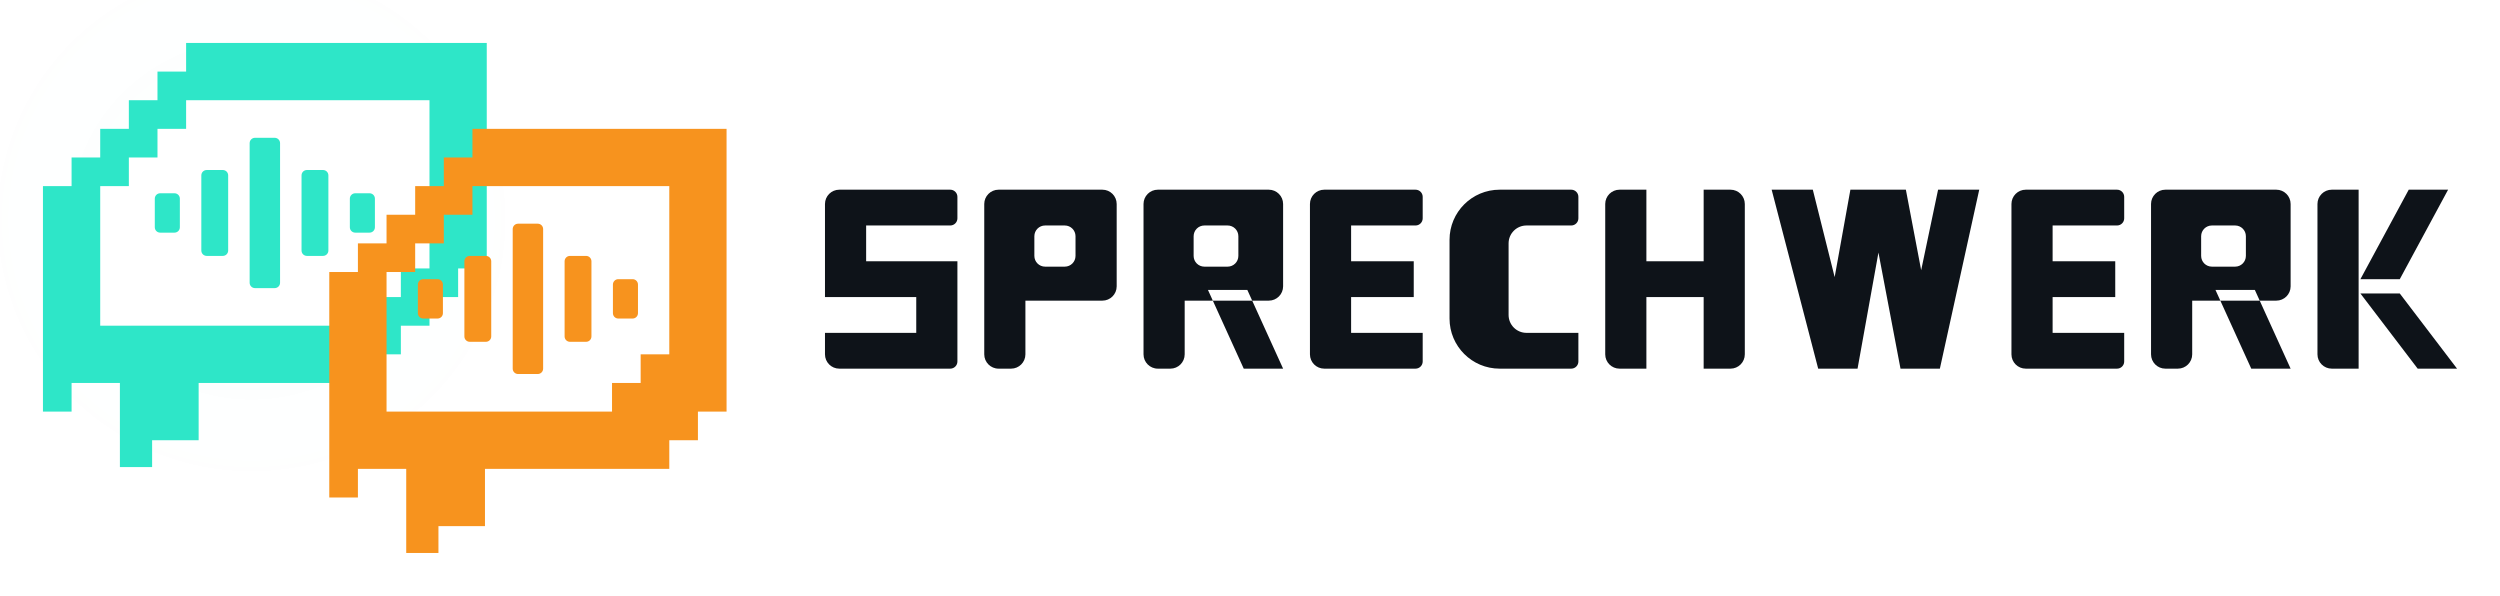
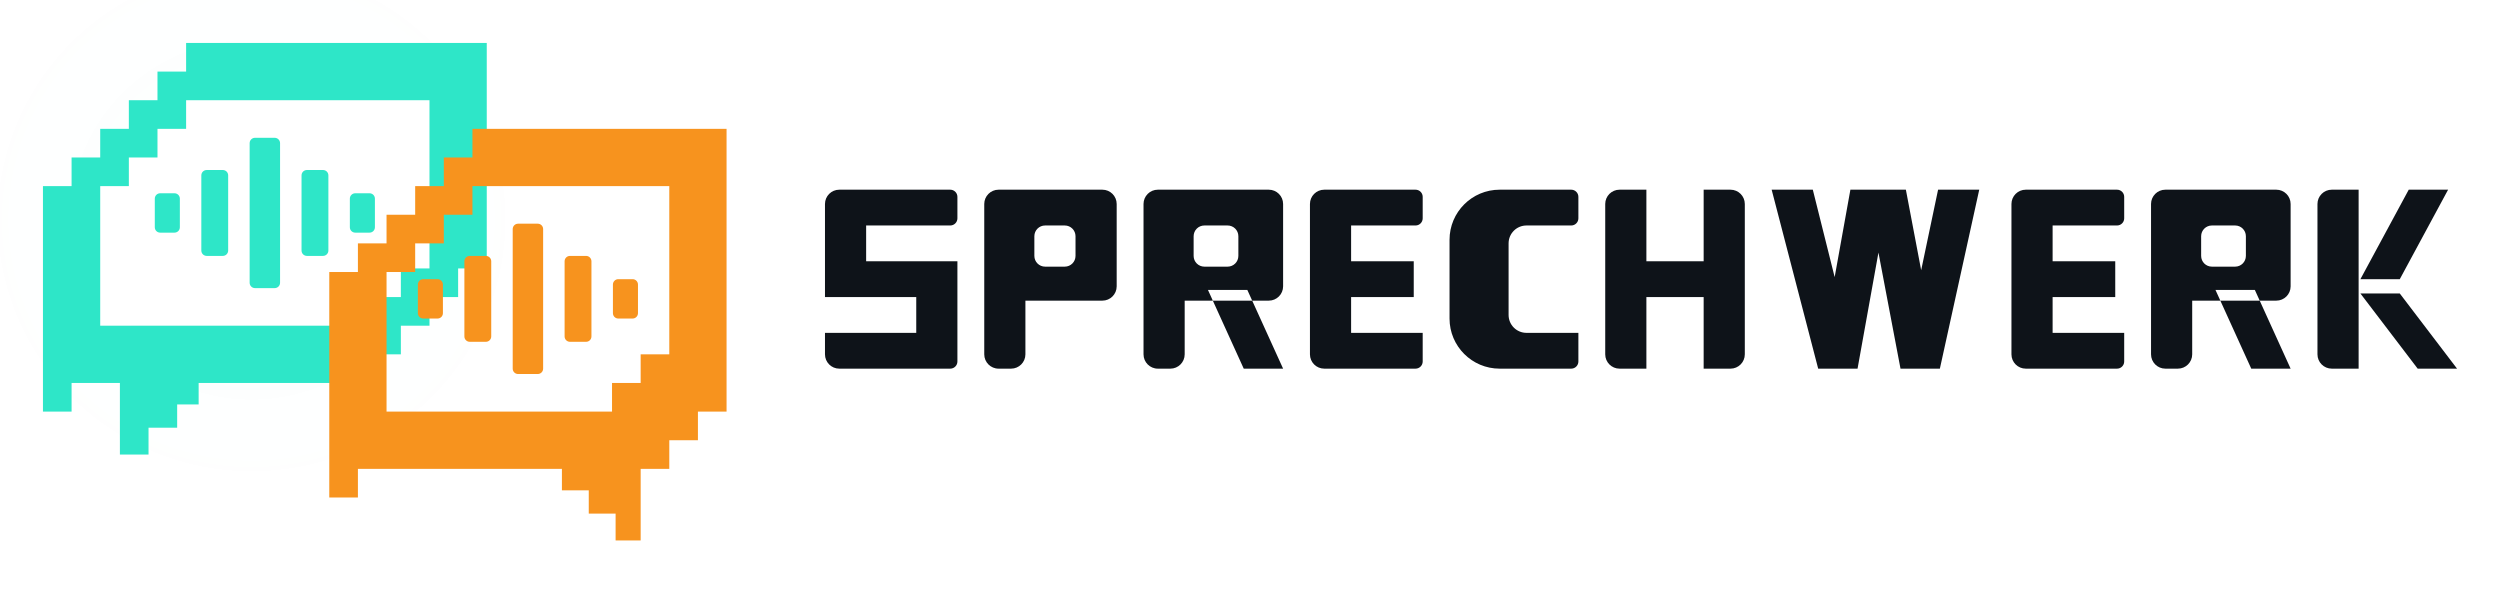
<svg xmlns="http://www.w3.org/2000/svg" width="1397" height="333" viewBox="0 0 1397 333">
  <defs>
    <radialGradient id="glut-tuerkis">
      <stop offset="0" stop-color="#2EE6C8" stop-opacity="0.30" />
      <stop offset="0.55" stop-color="#2EE6C8" stop-opacity="0.10" />
      <stop offset="1" stop-color="#2EE6C8" stop-opacity="0" />
    </radialGradient>
  </defs>
  <g id="zeichen" transform="translate(24 24)">
    <g id="blase-hinten">
      <mask id="loch-hinten" maskUnits="userSpaceOnUse" x="-80" y="-80" width="408" height="450">
        <rect x="-80" y="-80" width="408" height="450" fill="#0E1319" />
        <path d="M80 32 L80 48 L64 48 L64 64 L48 64 L48 80 L32 80 L32 158 L168 158 L184 158 L184 142 L200 142 L200 126 L216 126 L216 110 L216 32 L48 32 L80 32 Z" fill="#000000" />
      </mask>
      <ellipse cx="116.56" cy="98.8" rx="163.68" ry="161.5" fill="url(#glut-tuerkis)" mask="url(#loch-hinten)" />
-       <path d="M43 165 L87 165 L87 222 L61 222 L61 237 L43 237 L43 165 Z M80 0 L232 0 L248 0 L248 16 L248 110 L248 126 L232 126 L232 142 L216 142 L216 158 L200 158 L200 174 L184 174 L184 190 L168 190 L16 190 L16 206 L0 206 L0 80 L16 80 L16 64 L32 64 L32 48 L48 48 L48 32 L64 32 L64 16 L80 16 L80 0 Z M80 32 L80 48 L64 48 L64 64 L48 64 L48 80 L32 80 L32 158 L168 158 L184 158 L184 142 L200 142 L200 126 L216 126 L216 110 L216 32 L48 32 L80 32 Z" fill="#2EE6C8" fill-rule="nonzero" />
+       <path d="M43 190 L87 190 L87 202 L75 202 L75 215 L59 215 L59 230 L43 230 Z M80 0 L232 0 L248 0 L248 16 L248 110 L248 126 L232 126 L232 142 L216 142 L216 158 L200 158 L200 174 L184 174 L184 190 L168 190 L16 190 L16 206 L0 206 L0 80 L16 80 L16 64 L32 64 L32 48 L48 48 L48 32 L64 32 L64 16 L80 16 L80 0 Z M80 32 L80 48 L64 48 L64 64 L48 64 L48 80 L32 80 L32 158 L168 158 L184 158 L184 142 L200 142 L200 126 L216 126 L216 110 L216 32 L48 32 L80 32 Z" fill="#2EE6C8" fill-rule="nonzero" />
      <path d="M65.5 84 H73.5 A3 3 0 0 1 76.5 87 V103 A3 3 0 0 1 73.5 106 H65.5 A3 3 0 0 1 62.5 103 V87 A3 3 0 0 1 65.5 84 Z" fill="#2EE6C8" />
      <path d="M91.5 71 H100.5 A3 3 0 0 1 103.5 74 V116 A3 3 0 0 1 100.5 119 H91.5 A3 3 0 0 1 88.5 116 V74 A3 3 0 0 1 91.5 71 Z" fill="#2EE6C8" />
      <path d="M118.5 53 H129.5 A3 3 0 0 1 132.5 56 V134 A3 3 0 0 1 129.5 137 H118.5 A3 3 0 0 1 115.5 134 V56 A3 3 0 0 1 118.5 53 Z" fill="#2EE6C8" />
      <path d="M147.5 71 H156.5 A3 3 0 0 1 159.5 74 V116 A3 3 0 0 1 156.5 119 H147.5 A3 3 0 0 1 144.5 116 V74 A3 3 0 0 1 147.5 71 Z" fill="#2EE6C8" />
      <path d="M174.5 84 H182.5 A3 3 0 0 1 185.5 87 V103 A3 3 0 0 1 182.5 106 H174.5 A3 3 0 0 1 171.5 103 V87 A3 3 0 0 1 174.5 84 Z" fill="#2EE6C8" />
    </g>
    <g id="blase-vorn" transform="translate(160 48)">
-       <path d="M43 165 L87 165 L87 222 L61 222 L61 237 L43 237 L43 165 Z M80 0 L206 0 L222 0 L222 16 L222 142 L222 158 L206 158 L206 174 L190 174 L190 190 L174 190 L16 190 L16 206 L0 206 L0 80 L16 80 L16 64 L32 64 L32 48 L48 48 L48 32 L64 32 L64 16 L80 16 L80 0 Z M80 32 L80 48 L64 48 L64 64 L48 64 L48 80 L32 80 L32 158 L142 158 L158 158 L158 142 L174 142 L174 126 L190 126 L190 110 L190 32 L48 32 L80 32 Z" fill="#F7931E" fill-rule="nonzero" />
+       <path d="M130 190 L174 190 L174 230 L160 230 L160 215 L145 215 L145 202 L130 202 Z M80 0 L206 0 L222 0 L222 16 L222 142 L222 158 L206 158 L206 174 L190 174 L190 190 L174 190 L16 190 L16 206 L0 206 L0 80 L16 80 L16 64 L32 64 L32 48 L48 48 L48 32 L64 32 L64 16 L80 16 L80 0 Z M80 32 L80 48 L64 48 L64 64 L48 64 L48 80 L32 80 L32 158 L142 158 L158 158 L158 142 L174 142 L174 126 L190 126 L190 110 L190 32 L48 32 L80 32 Z" fill="#F7931E" fill-rule="nonzero" />
      <path d="M52.5 84 H60.5 A3 3 0 0 1 63.5 87 V103 A3 3 0 0 1 60.5 106 H52.5 A3 3 0 0 1 49.5 103 V87 A3 3 0 0 1 52.5 84 Z" fill="#F7931E" />
      <path d="M78.5 71 H87.5 A3 3 0 0 1 90.5 74 V116 A3 3 0 0 1 87.5 119 H78.5 A3 3 0 0 1 75.5 116 V74 A3 3 0 0 1 78.5 71 Z" fill="#F7931E" />
      <path d="M105.5 53 H116.5 A3 3 0 0 1 119.5 56 V134 A3 3 0 0 1 116.5 137 H105.5 A3 3 0 0 1 102.5 134 V56 A3 3 0 0 1 105.5 53 Z" fill="#F7931E" />
      <path d="M134.5 71 H143.5 A3 3 0 0 1 146.5 74 V116 A3 3 0 0 1 143.5 119 H134.5 A3 3 0 0 1 131.5 116 V74 A3 3 0 0 1 134.5 71 Z" fill="#F7931E" />
      <path d="M161.5 84 H169.5 A3 3 0 0 1 172.5 87 V103 A3 3 0 0 1 169.5 106 H161.5 A3 3 0 0 1 158.5 103 V87 A3 3 0 0 1 161.5 84 Z" fill="#F7931E" />
    </g>
  </g>
  <g transform="translate(461 106)">
    <g id="schriftzug" fill="#0E1319" fill-rule="nonzero">
      <path transform="translate(0 0)" d="M74 0 L8 0 A8 8 0 0 0 0 8 L0 60 L51 60 L51 80 L0 80 L0 92 A8 8 0 0 0 8 100 L70 100 A4 4 0 0 0 74 96 L74 40 L23 40 L23 20 L70 20 A4 4 0 0 0 74 16 L74 4 A4 4 0 0 0 70 0 Z" />
      <path transform="translate(89 0)" d="M74 0 L8 0 A8 8 0 0 0 0 8 L0 92 A8 8 0 0 0 8 100 L15 100 A8 8 0 0 0 23 92 L23 62 L66 62 A8 8 0 0 0 74 54 L74 8 A8 8 0 0 0 66 0 Z M51 20 L51 37 A6 6 0 0 1 45 43 L34 43 A6 6 0 0 1 28 37 L28 26 A6 6 0 0 1 34 20 L45 20 A6 6 0 0 1 51 26 Z" />
      <path transform="translate(178 0)" d="M78 0 L8 0 A8 8 0 0 0 0 8 L0 92 A8 8 0 0 0 8 100 L15 100 A8 8 0 0 0 23 92 L23 62 L70 62 A8 8 0 0 0 78 54 L78 8 A8 8 0 0 0 70 0 Z M36 56 L58 56 L78 100 L56 100 L36 56 Z M53 20 L53 37 A6 6 0 0 1 47 43 L34 43 A6 6 0 0 1 28 37 L28 26 A6 6 0 0 1 34 20 L47 20 A6 6 0 0 1 53 26 Z" />
      <path transform="translate(271 0)" d="M63 0 L8 0 A8 8 0 0 0 0 8 L0 92 A8 8 0 0 0 8 100 L59 100 A4 4 0 0 0 63 96 L63 80 L23 80 L23 60 L58 60 L58 40 L23 40 L23 20 L59 20 A4 4 0 0 0 63 16 L63 4 A4 4 0 0 0 59 0 Z" />
      <path transform="translate(349 0)" d="M72 0 L28 0 A28 28 0 0 0 0 28 L0 72 A28 28 0 0 0 28 100 L68 100 A4 4 0 0 0 72 96 L72 80 L43 80 A10 10 0 0 1 33 70 L33 30 A10 10 0 0 1 43 20 L68 20 A4 4 0 0 0 72 16 L72 4 A4 4 0 0 0 68 0 Z" />
      <path transform="translate(436 0)" d="M0 0 L23 0 L23 40 L55 40 L55 0 L70 0 A8 8 0 0 1 78 8 L78 92 A8 8 0 0 1 70 100 L55 100 L55 60 L23 60 L23 100 L8 100 A8 8 0 0 1 0 92 L0 8 A8 8 0 0 1 8 0 Z" />
      <path transform="translate(529 0)" d="M0 0 L23 0 L48 100 L26 100 L0 0 Z M44 0 L66 0 L48 100 L26 100 L44 0 Z M53 0 L75 0 L94 100 L72 100 L53 0 Z M93 0 L116 0 L94 100 L72 100 L93 0 Z" />
      <path transform="translate(663 0)" d="M63 0 L8 0 A8 8 0 0 0 0 8 L0 92 A8 8 0 0 0 8 100 L59 100 A4 4 0 0 0 63 96 L63 80 L23 80 L23 60 L58 60 L58 40 L23 40 L23 20 L59 20 A4 4 0 0 0 63 16 L63 4 A4 4 0 0 0 59 0 Z" />
      <path transform="translate(741 0)" d="M78 0 L8 0 A8 8 0 0 0 0 8 L0 92 A8 8 0 0 0 8 100 L15 100 A8 8 0 0 0 23 92 L23 62 L70 62 A8 8 0 0 0 78 54 L78 8 A8 8 0 0 0 70 0 Z M36 56 L58 56 L78 100 L56 100 L36 56 Z M53 20 L53 37 A6 6 0 0 1 47 43 L34 43 A6 6 0 0 1 28 37 L28 26 A6 6 0 0 1 34 20 L47 20 A6 6 0 0 1 53 26 Z" />
      <path transform="translate(834 0)" d="M0 0 L23 0 L23 100 L8 100 A8 8 0 0 1 0 92 L0 8 A8 8 0 0 1 8 0 Z M24 50 L46 50 L73 0 L51 0 L24 50 Z M24 58 L46 58 L78 100 L56 100 L24 58 Z" />
    </g>
  </g>
</svg>
